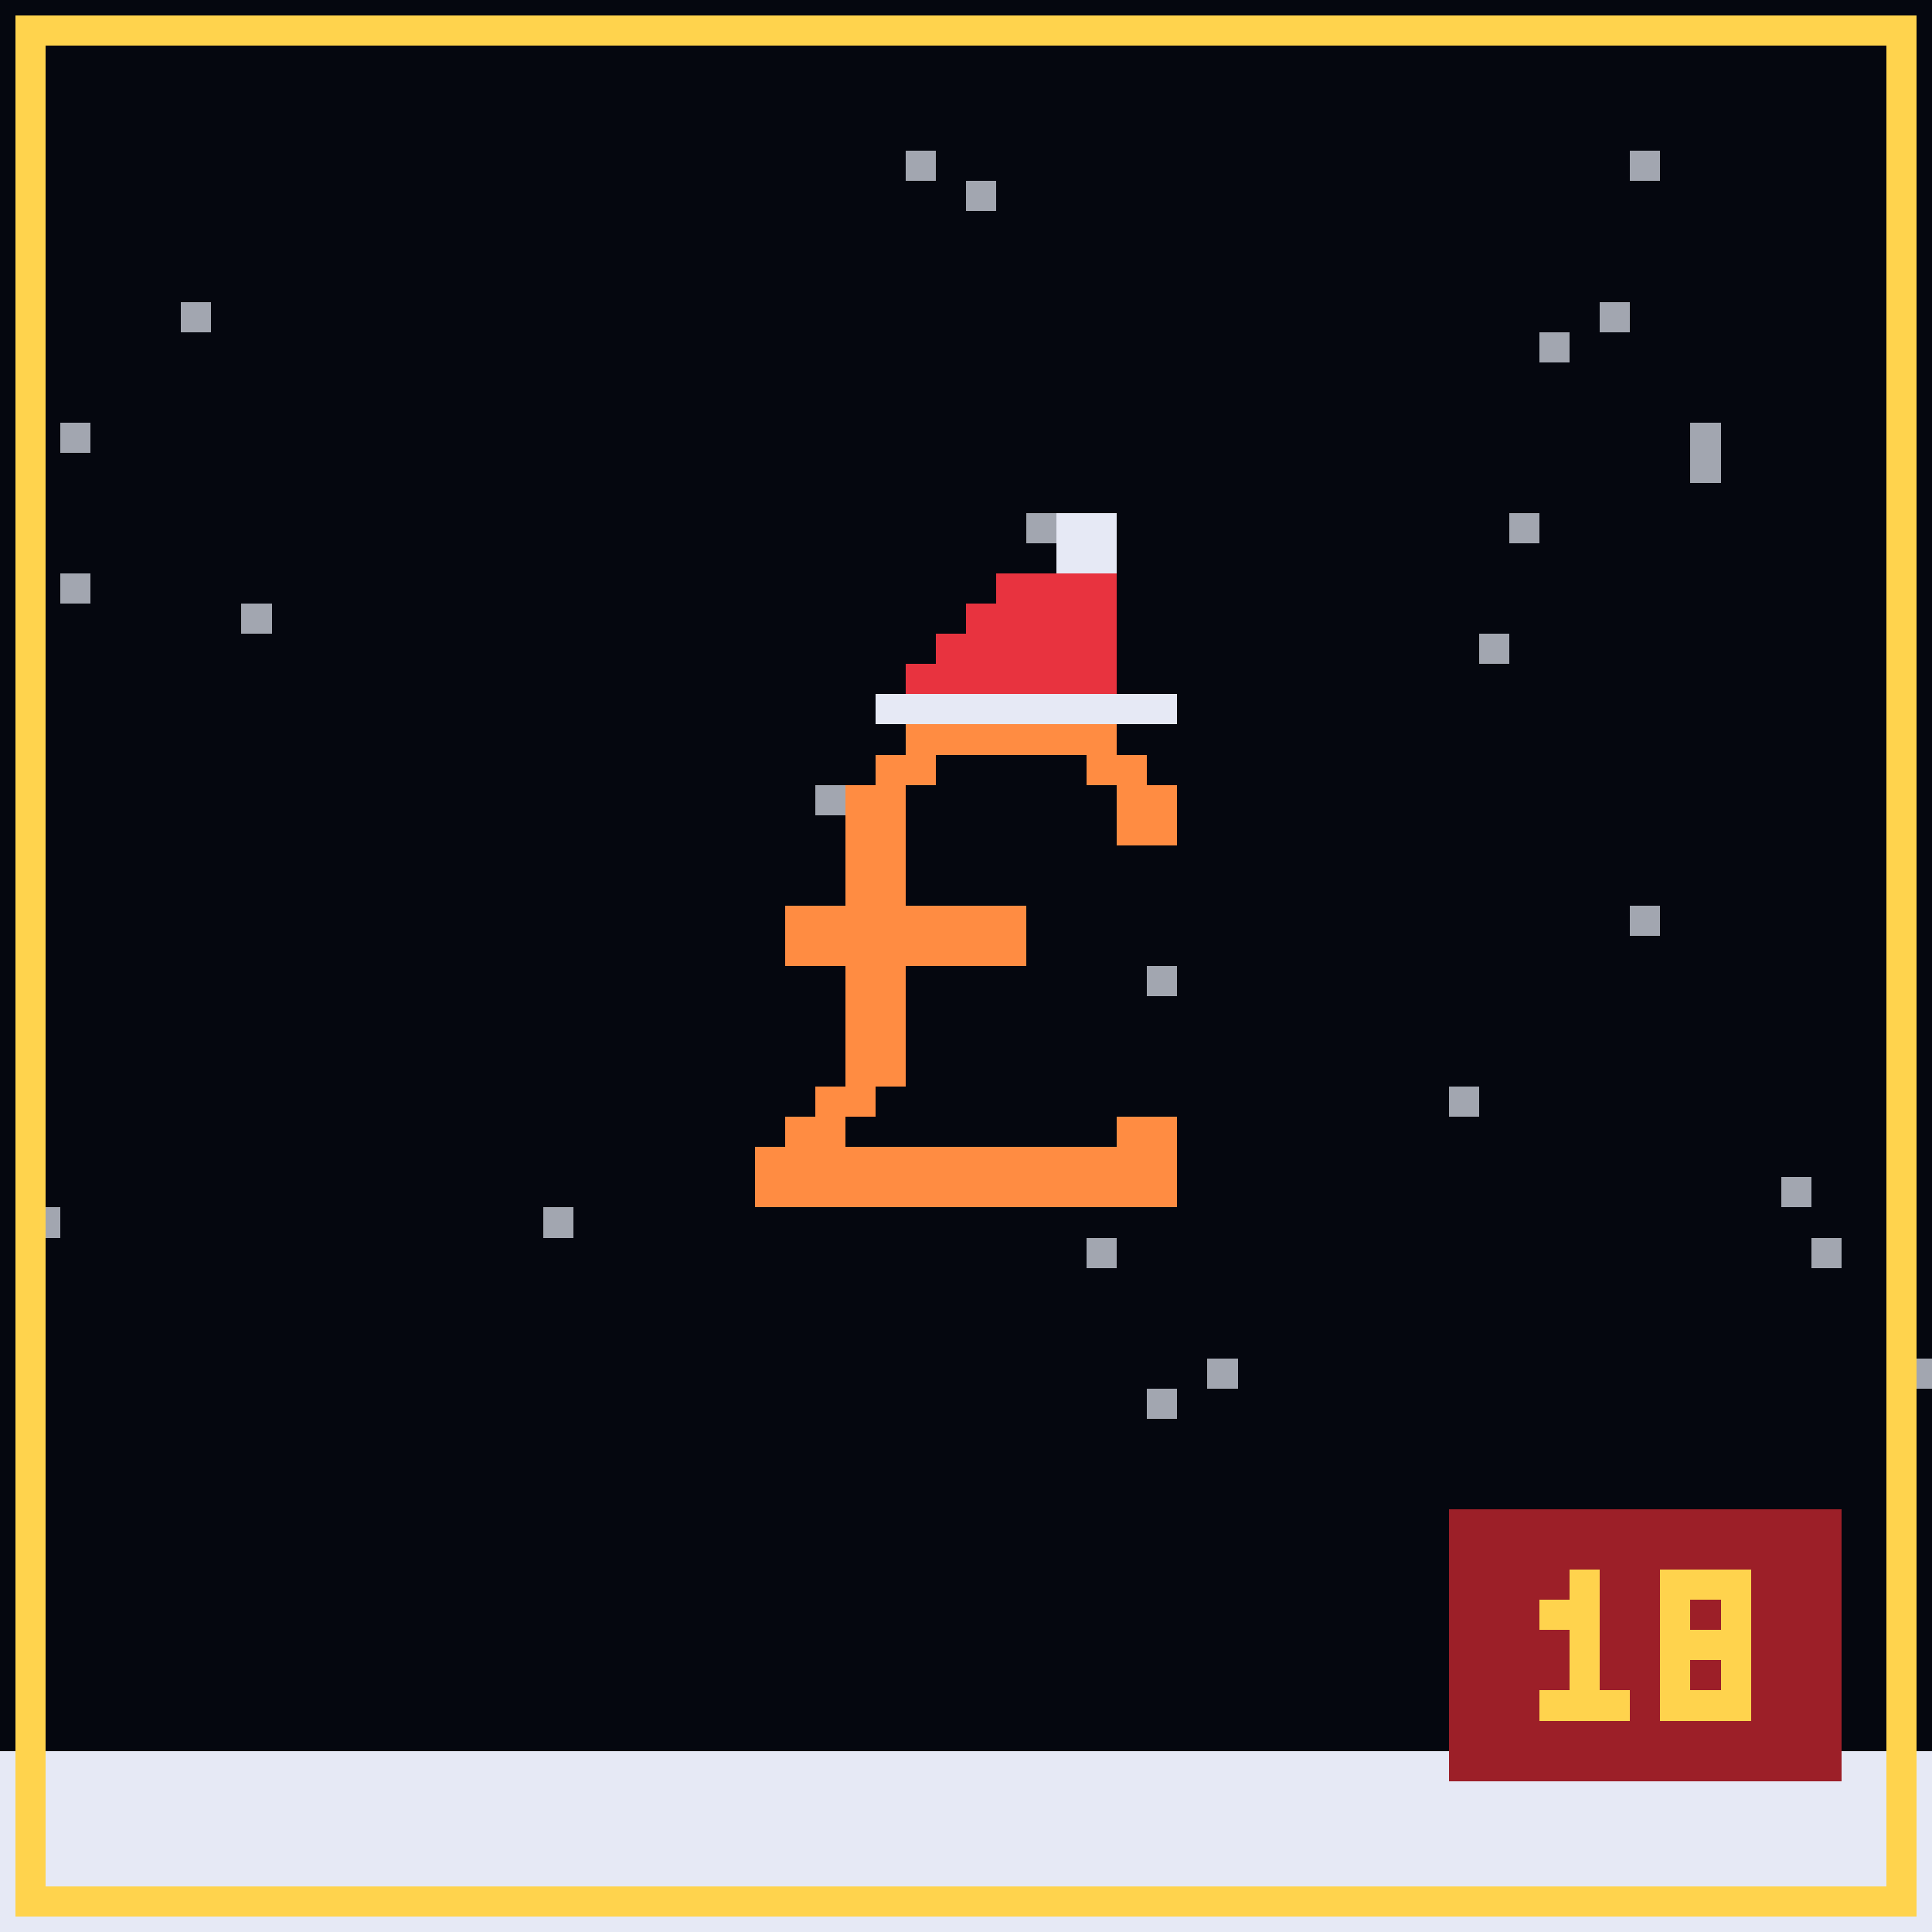
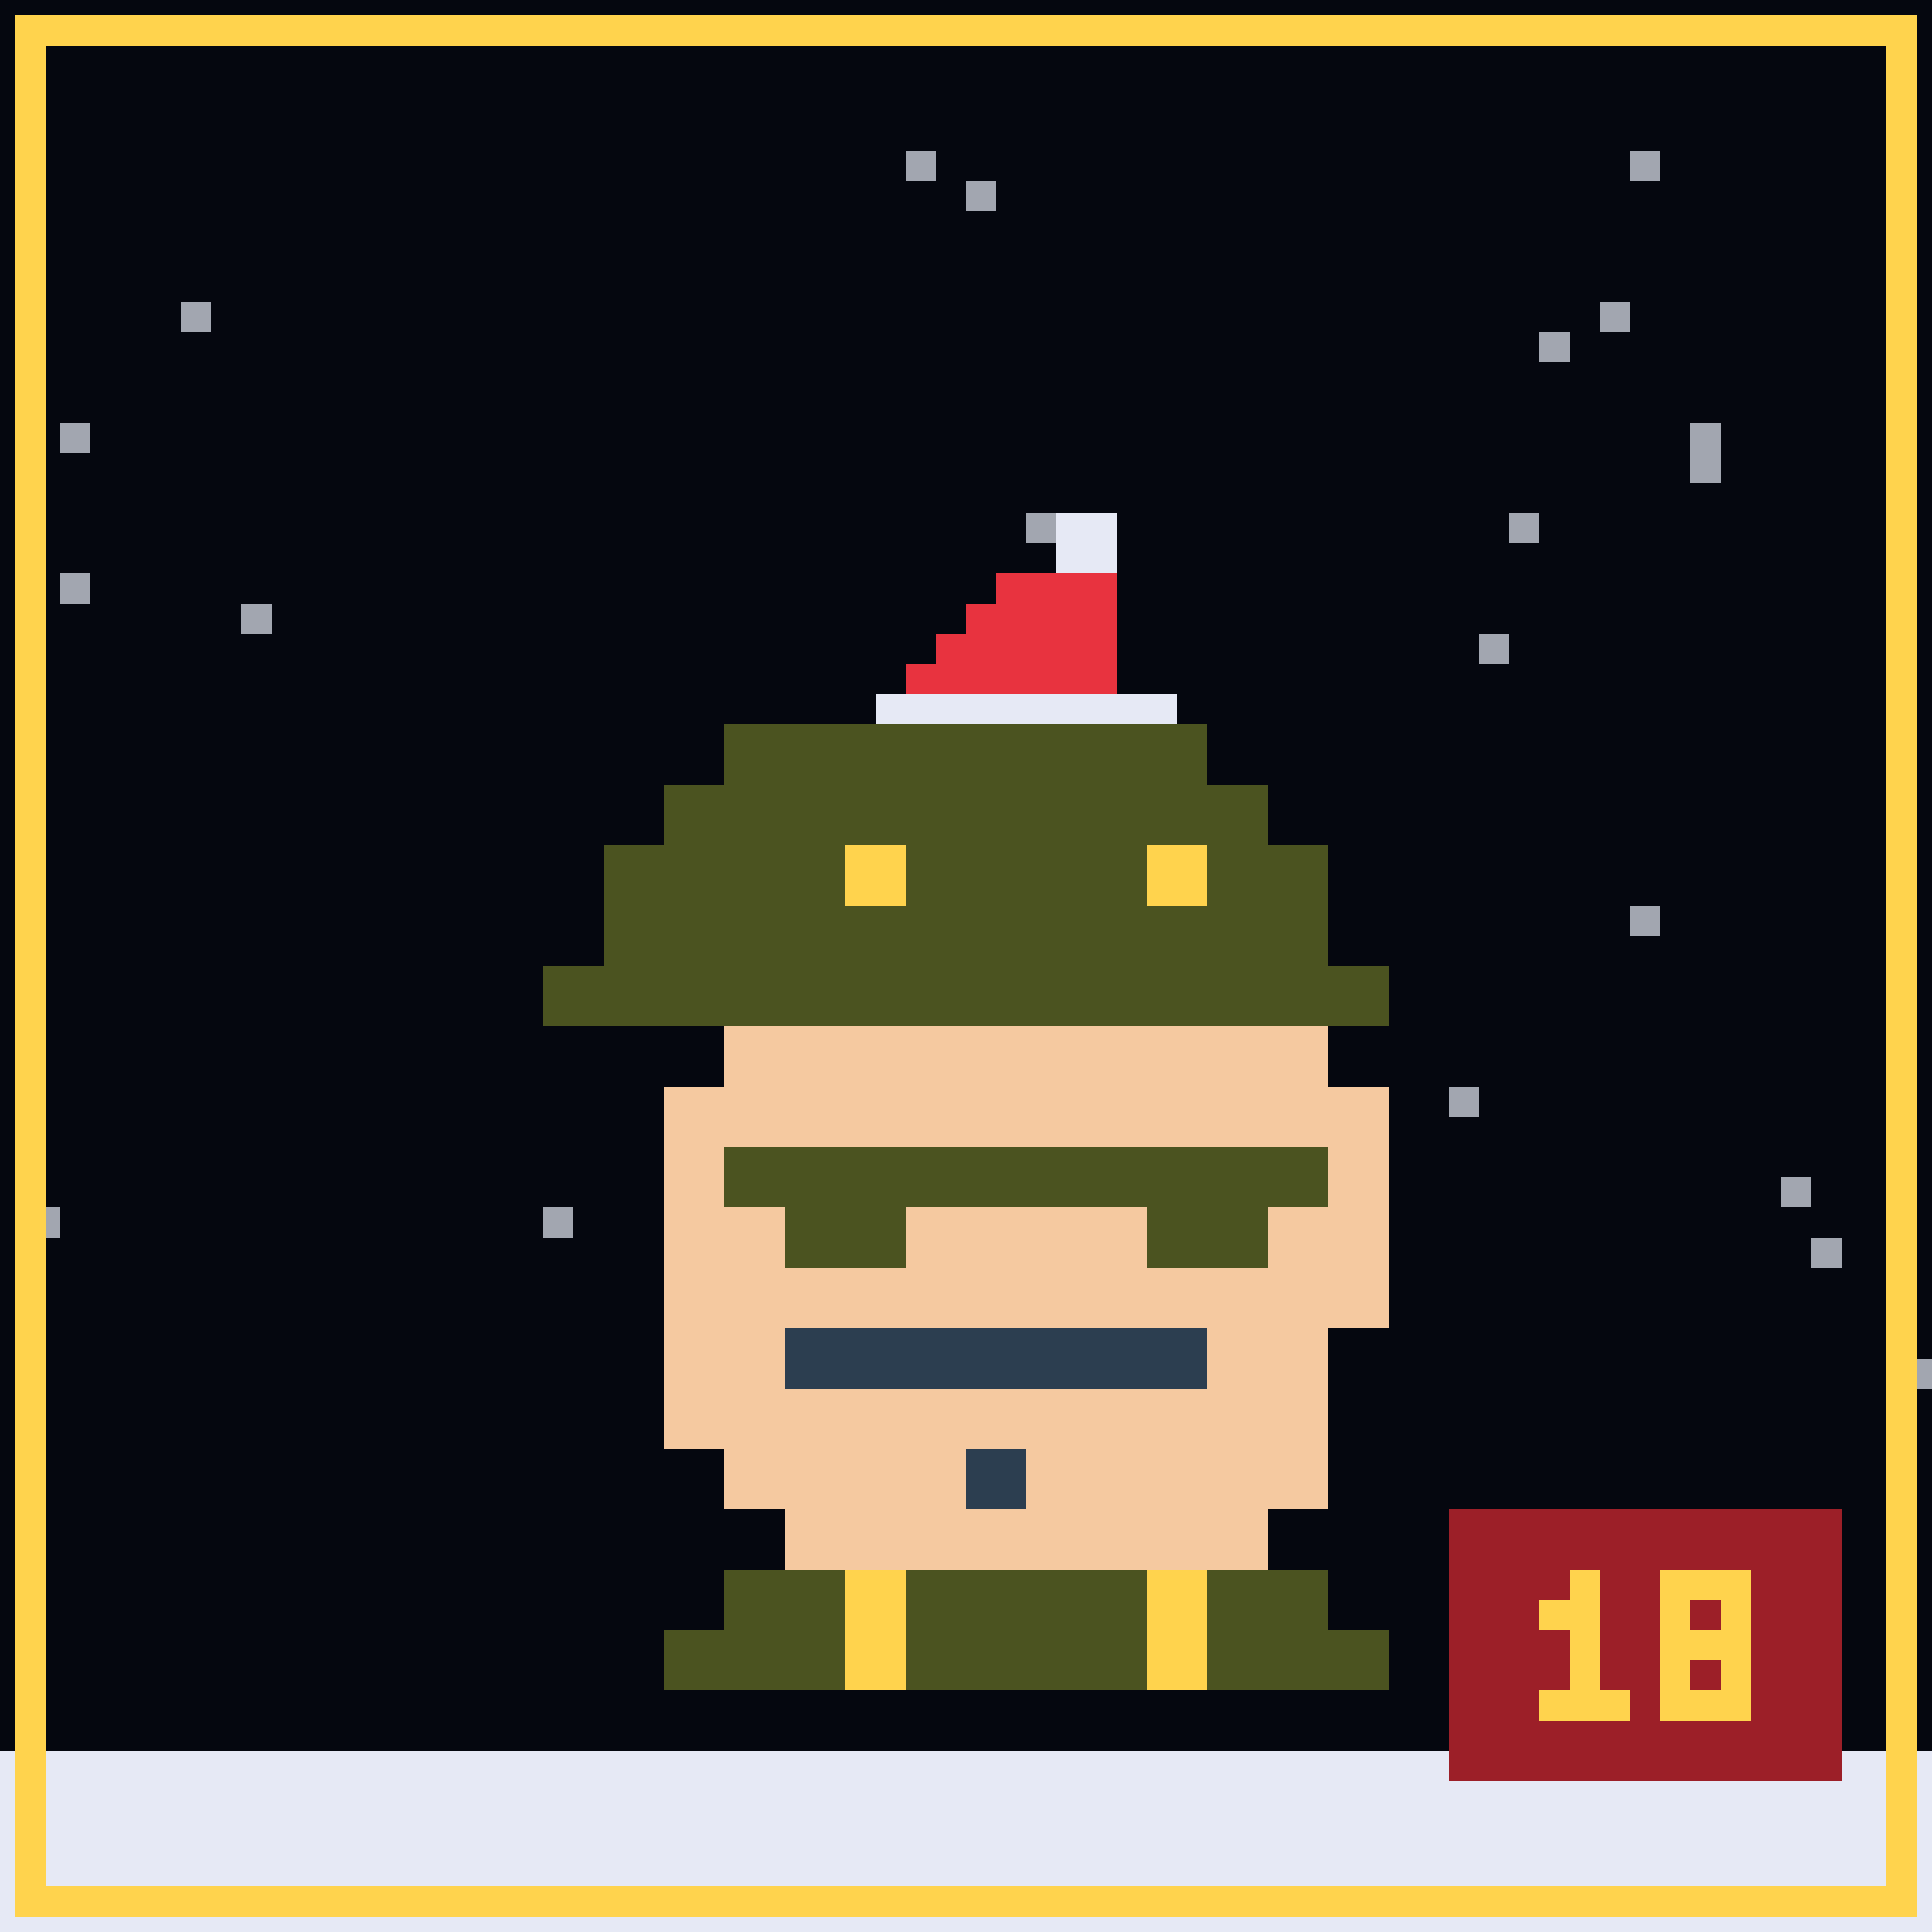
<svg xmlns="http://www.w3.org/2000/svg" viewBox="0 0 64 64" width="512" height="512" shape-rendering="crispEdges">
  <rect width="64" height="64" fill="#05070f" />
  <path fill="#e6e9f5" opacity="0.7" d="M1 40h1v1h-1zM59 39h1v1h-1zM34 17h1v1h-1zM54 30h1v1h-1zM38 32h1v1h-1zM6 10h1v1h-1zM56 15h1v1h-1zM60 41h1v1h-1zM48 36h1v1h-1zM32 6h1v1h-1zM49 21h1v1h-1zM50 17h1v1h-1zM40 45h1v1h-1zM18 40h1v1h-1zM54 5h1v1h-1zM38 46h1v1h-1zM2 19h1v1h-1zM8 20h1v1h-1zM30 5h1v1h-1zM29 28h1v1h-1zM2 14h1v1h-1zM56 14h1v1h-1zM36 41h1v1h-1zM51 11h1v1h-1zM27 26h1v1h-1zM53 10h1v1h-1zM63 45h1v1h-1zM38 26h1v1h-1z" />
  <rect x="0" y="58" width="64" height="6" fill="#e6e9f5" />
  <rect x="1" y="1" width="62" height="62" fill="none" stroke="#ffd34d" stroke-width="1" />
-   <path fill="#ff8c42" d="M30 24h7v1h-7zM29 25h2v1h-2zM36 25h2v1h-2zM28 26h2v1h-2zM37 26h2v1h-2zM28 27h2v1h-2zM37 27h2v1h-2zM28 28h2v1h-2zM28 29h2v1h-2zM26 30h8v1h-8zM26 31h8v1h-8zM28 32h2v1h-2zM28 33h2v1h-2zM28 34h2v1h-2zM28 35h2v1h-2zM27 36h2v1h-2zM26 37h2v1h-2zM37 37h2v1h-2zM25 38h14v1h-14zM25 39h14v1h-14z" />
+   <g transform="translate(16 24) scale(2)">
+     <path fill="#4b5320" d="M4 0h8v1h-8zM3 1h10v1h-10zM2 2h4v1h-4zM7 2h4v1h-4zM12 2h2v1h-2zM2 3h12v1h-12zM1 4h14v1h-14zM4 7h10v1h-10zM5 8h2v1h-2zM11 8h2v1h-2zM4 14h2v1h-2zM7 14h4v1h-4zM12 14h2v1h-2zM3 15h3v1h-3zM7 15h4v1h-4zM12 15h3v1h-3z" />
+     <path fill="#f5c9a0" d="M4 5h10v1h-10zM3 6h12v1h-12zM3 7h1v1h-1zM14 7h1v1h-1zM3 8h2v1h-2zM7 8h4v1h-4zM13 8h2v1h-2zM3 9h12v1h-12zM3 10h2v1h-2zM12 10h2v1h-2zM3 11h11v1h-11zM4 12h4v1h-4zM9 12h5v1h-5zM5 13h8v1h-8z" />
+     <path fill="#2c3e50" d="M5 10h7v1h-7zM8 12h1v1h-1z" />
+     <path fill="#ffd34d" d="M6 2h1v1h-1zM11 2h1v1h-1zM6 14h1v1h-1zM11 14h1v1h-1zM6 15h1v1h-1zM11 15h1v1h-1z" />
+   </g>
  <path fill="#e8333f" d="M35 18h2v1h-2zM33 19h4v1h-4zM32 20h5v1h-5zM31 21h6v1h-6zM30 22h7v1h-7z" />
  <path fill="#e6e9f5" d="M29 23h10v1h-10z" />
  <rect x="35" y="17" width="2" height="2" fill="#e6e9f5" />
  <rect x="48" y="50" width="13" height="9" fill="#9c1f28" />
  <path fill="#ffd34d" d="M52 52h1v1h-1zM51 53h2v1h-2zM52 54h1v1h-1zM52 55h1v1h-1zM51 56h3v1h-3z" />
  <path fill="#ffd34d" d="M55 52h3v1h-3zM55 53h1v1h-1zM57 53h1v1h-1zM55 54h3v1h-3zM55 55h1v1h-1zM57 55h1v1h-1zM55 56h3v1h-3z" />
</svg>
